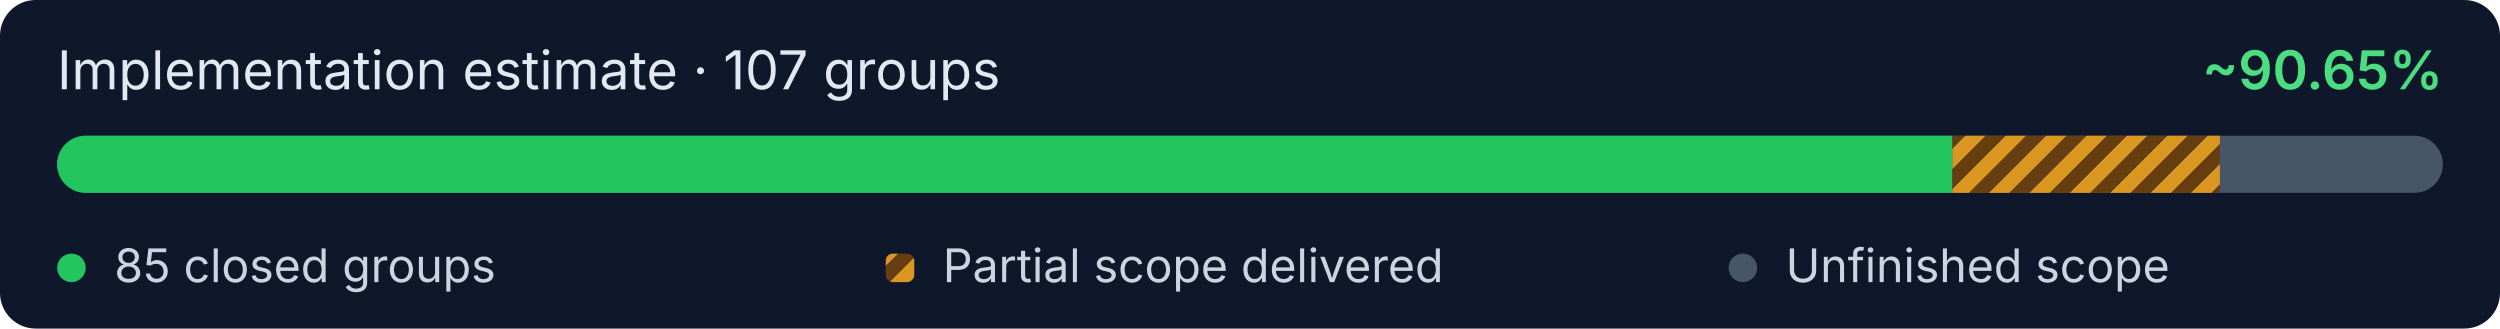
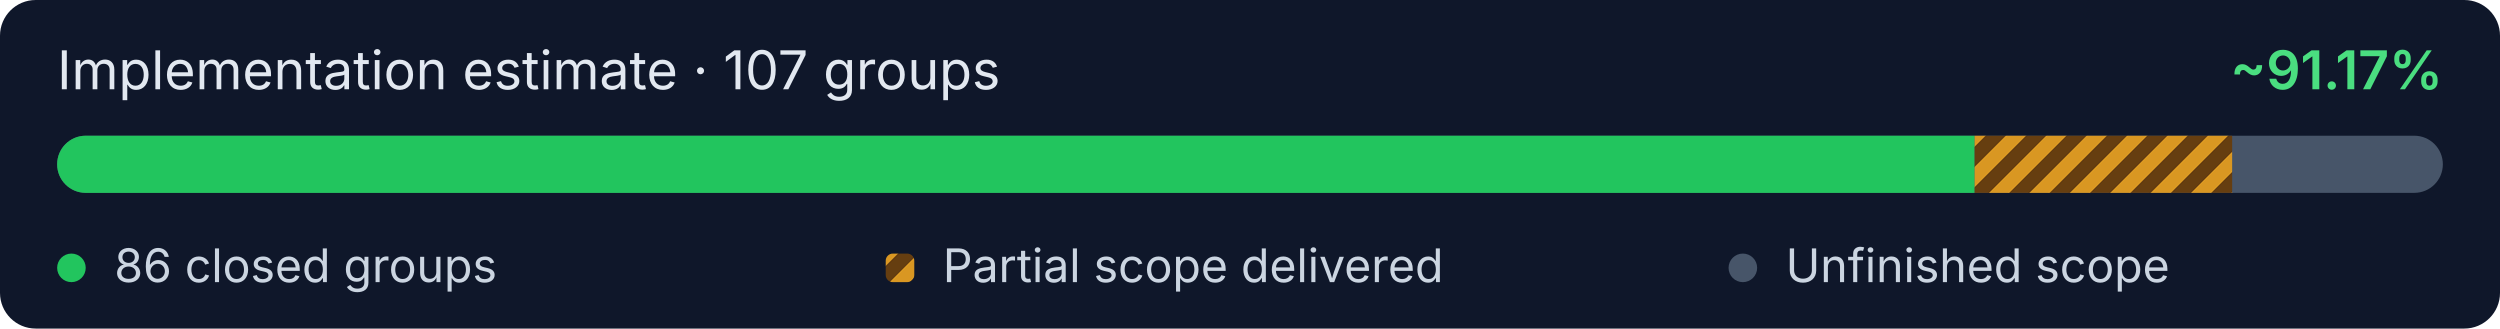
<svg xmlns="http://www.w3.org/2000/svg" width="700" height="92" viewBox="0 0 700 92" role="img" aria-labelledby="title description">
  <defs>
    <clipPath id="track">
      <rect x="16" y="38" width="668" height="16" rx="8" />
    </clipPath>
    <pattern id="partial" width="8" height="8" patternUnits="userSpaceOnUse" patternTransform="rotate(45)">
      <rect width="8" height="8" fill="#663e10" />
      <rect width="4" height="8" fill="#d99722" />
    </pattern>
  </defs>
  <rect width="700" height="92" rx="10" fill="#0f172a" />
  <g font-family="system-ui, -apple-system, BlinkMacSystemFont, 'Segoe UI', sans-serif">
    <text x="16" y="25" font-size="15" fill="#e2e8f0">Implementation estimate · 107 groups</text>
-     <text x="684" y="25" text-anchor="end" font-size="15" font-weight="600" fill="#4ade80">~90.65%</text>
+     <text x="684" y="25" text-anchor="end" font-size="15" font-weight="600" fill="#4ade80">~91.17%</text>
    <g clip-path="url(#track)">
      <rect x="16" y="38" width="668" height="16" fill="#475569" />
-       <rect id="closed-segment" x="16" y="38" width="530.654" height="16" fill="#22c55e" />
-       <rect id="partial-segment" x="546.654" y="38" width="74.914" height="16" fill="url(#partial)" />
+       <rect id="closed-segment" x="16" y="38" width="536.897" height="16" fill="#22c55e" />
+       <rect id="partial-segment" x="552.897" y="38" width="72.105" height="16" fill="url(#partial)" />
    </g>
    <circle cx="20" cy="75" r="4" fill="#22c55e" />
-     <text x="32" y="79" font-size="13" fill="#cbd5e1">85 closed groups</text>
+     <text x="32" y="79" font-size="13" fill="#cbd5e1">86 closed groups</text>
    <rect x="248" y="71" width="8" height="8" rx="2" fill="url(#partial)" />
    <text x="264" y="79" font-size="13" fill="#cbd5e1">Partial scope delivered</text>
    <circle cx="488" cy="75" r="4" fill="#475569" />
    <text x="500" y="79" font-size="13" fill="#cbd5e1">Unfinished scope</text>
  </g>
</svg>
